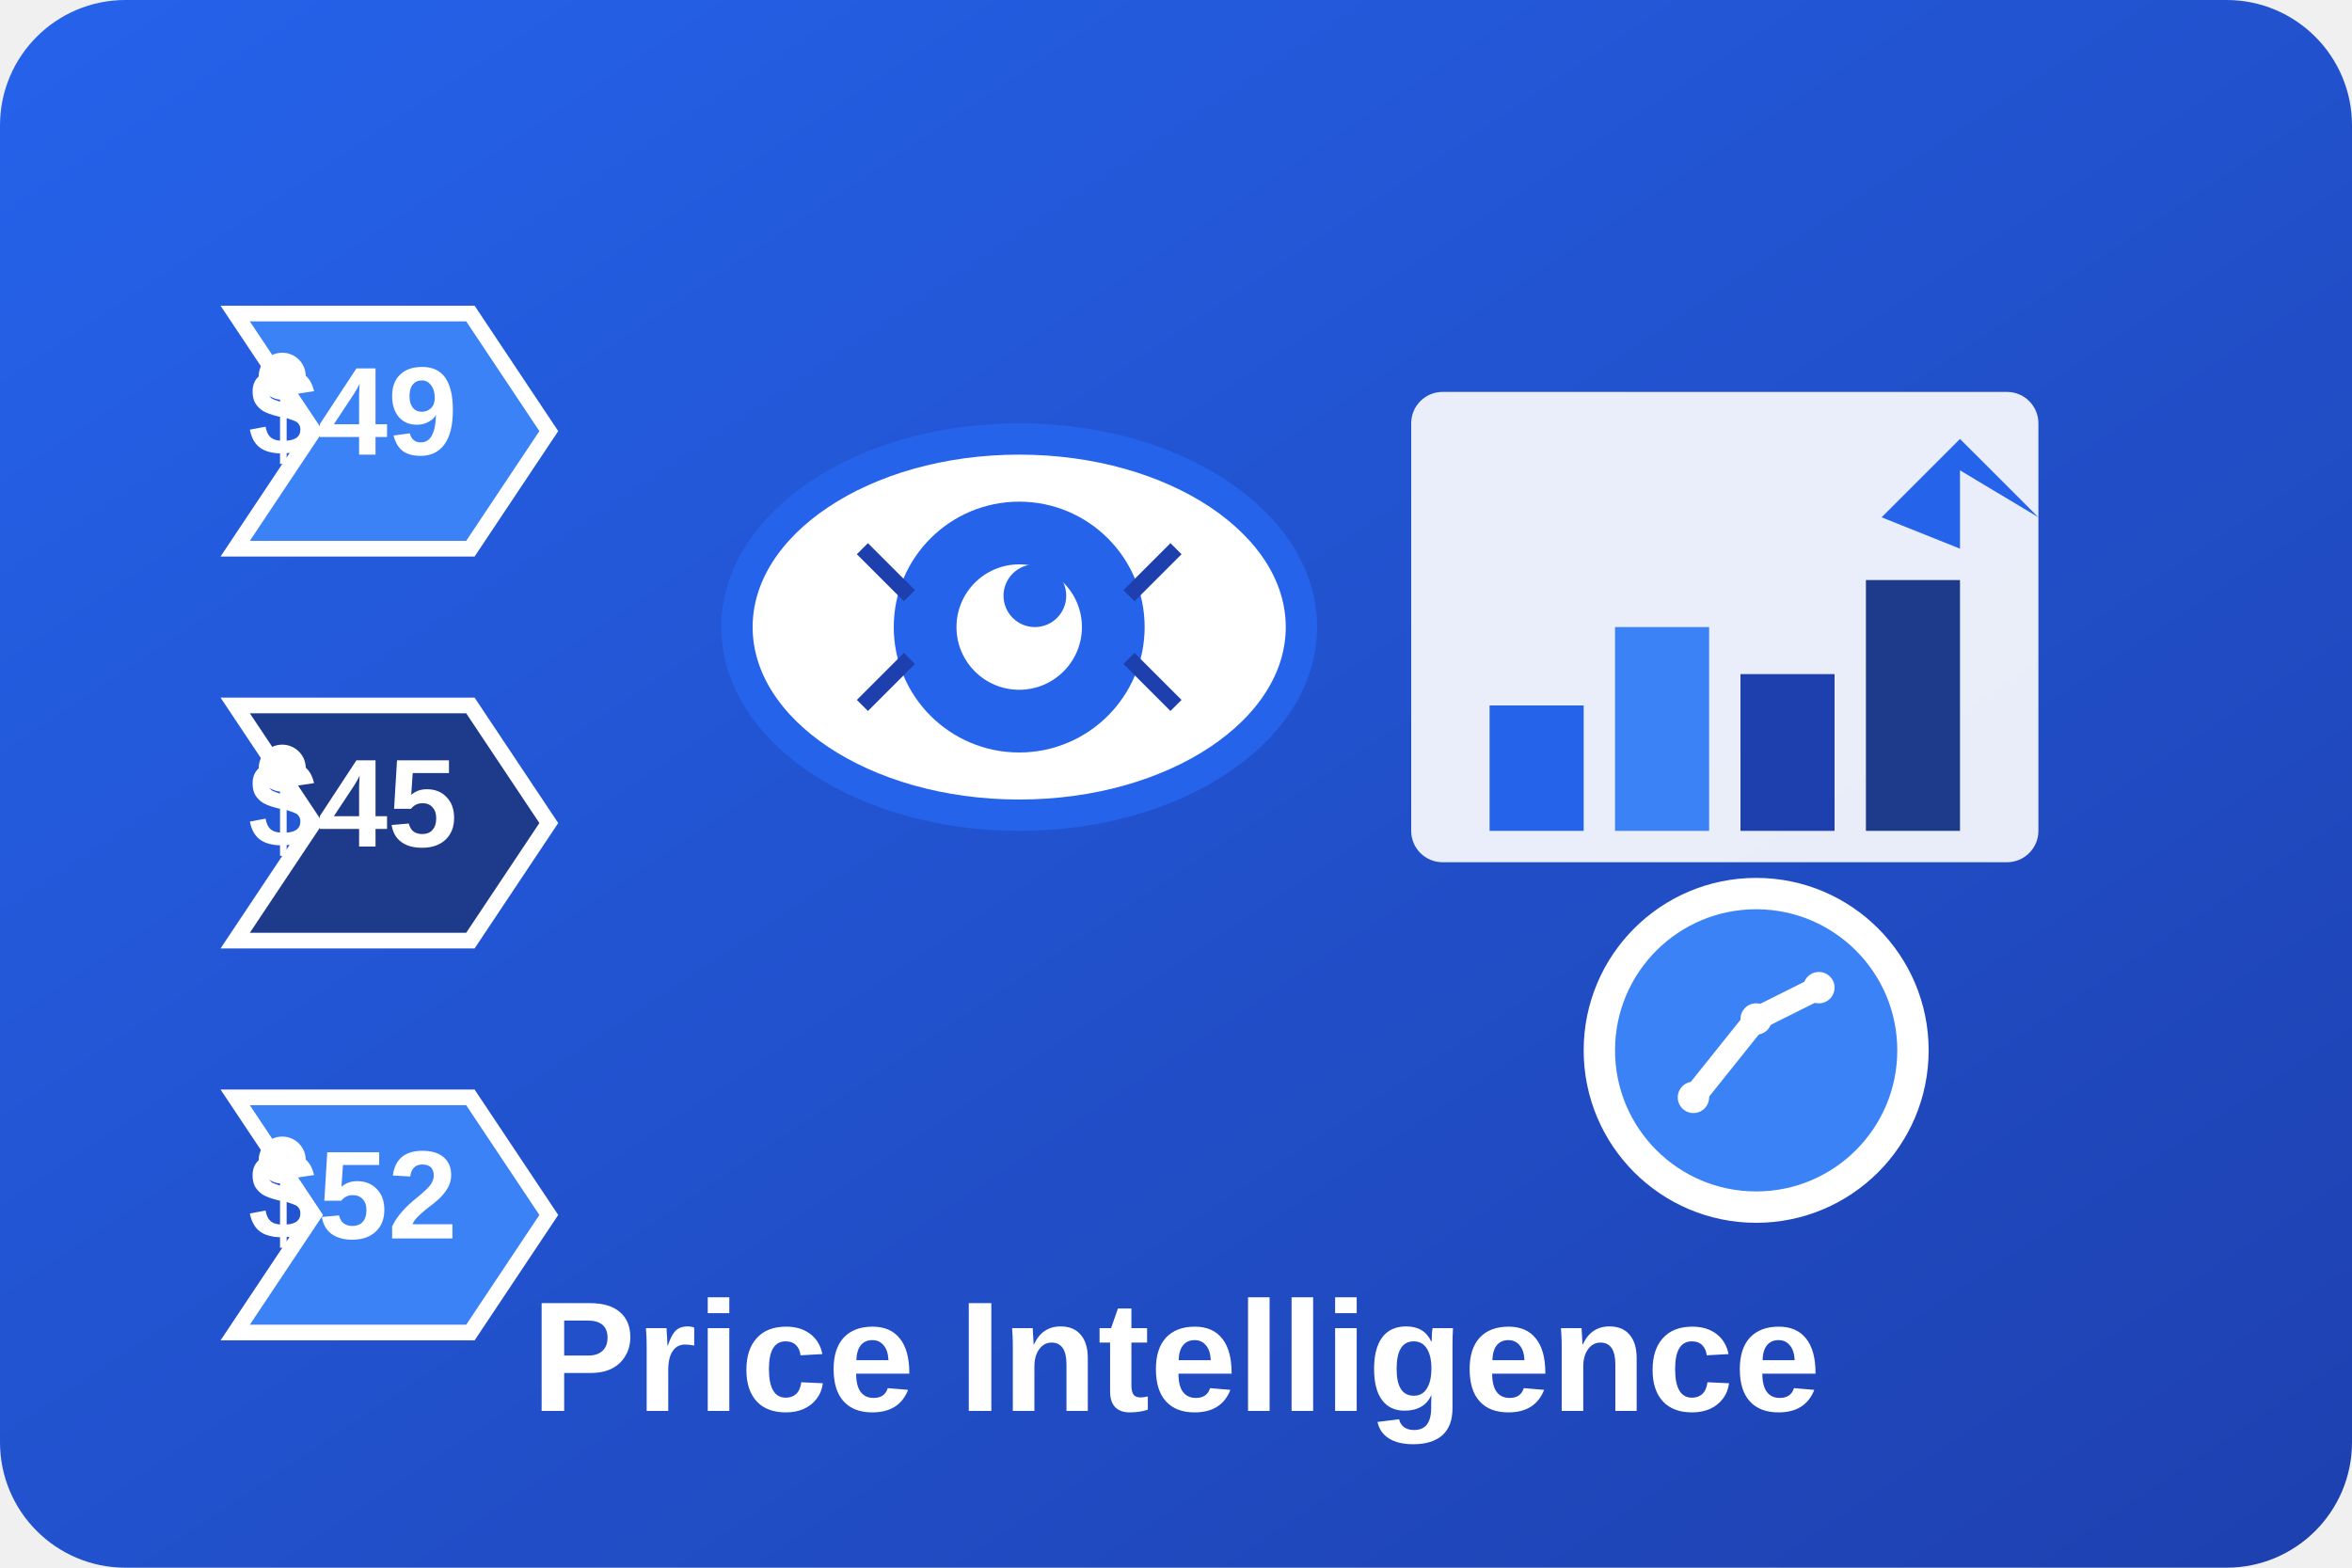
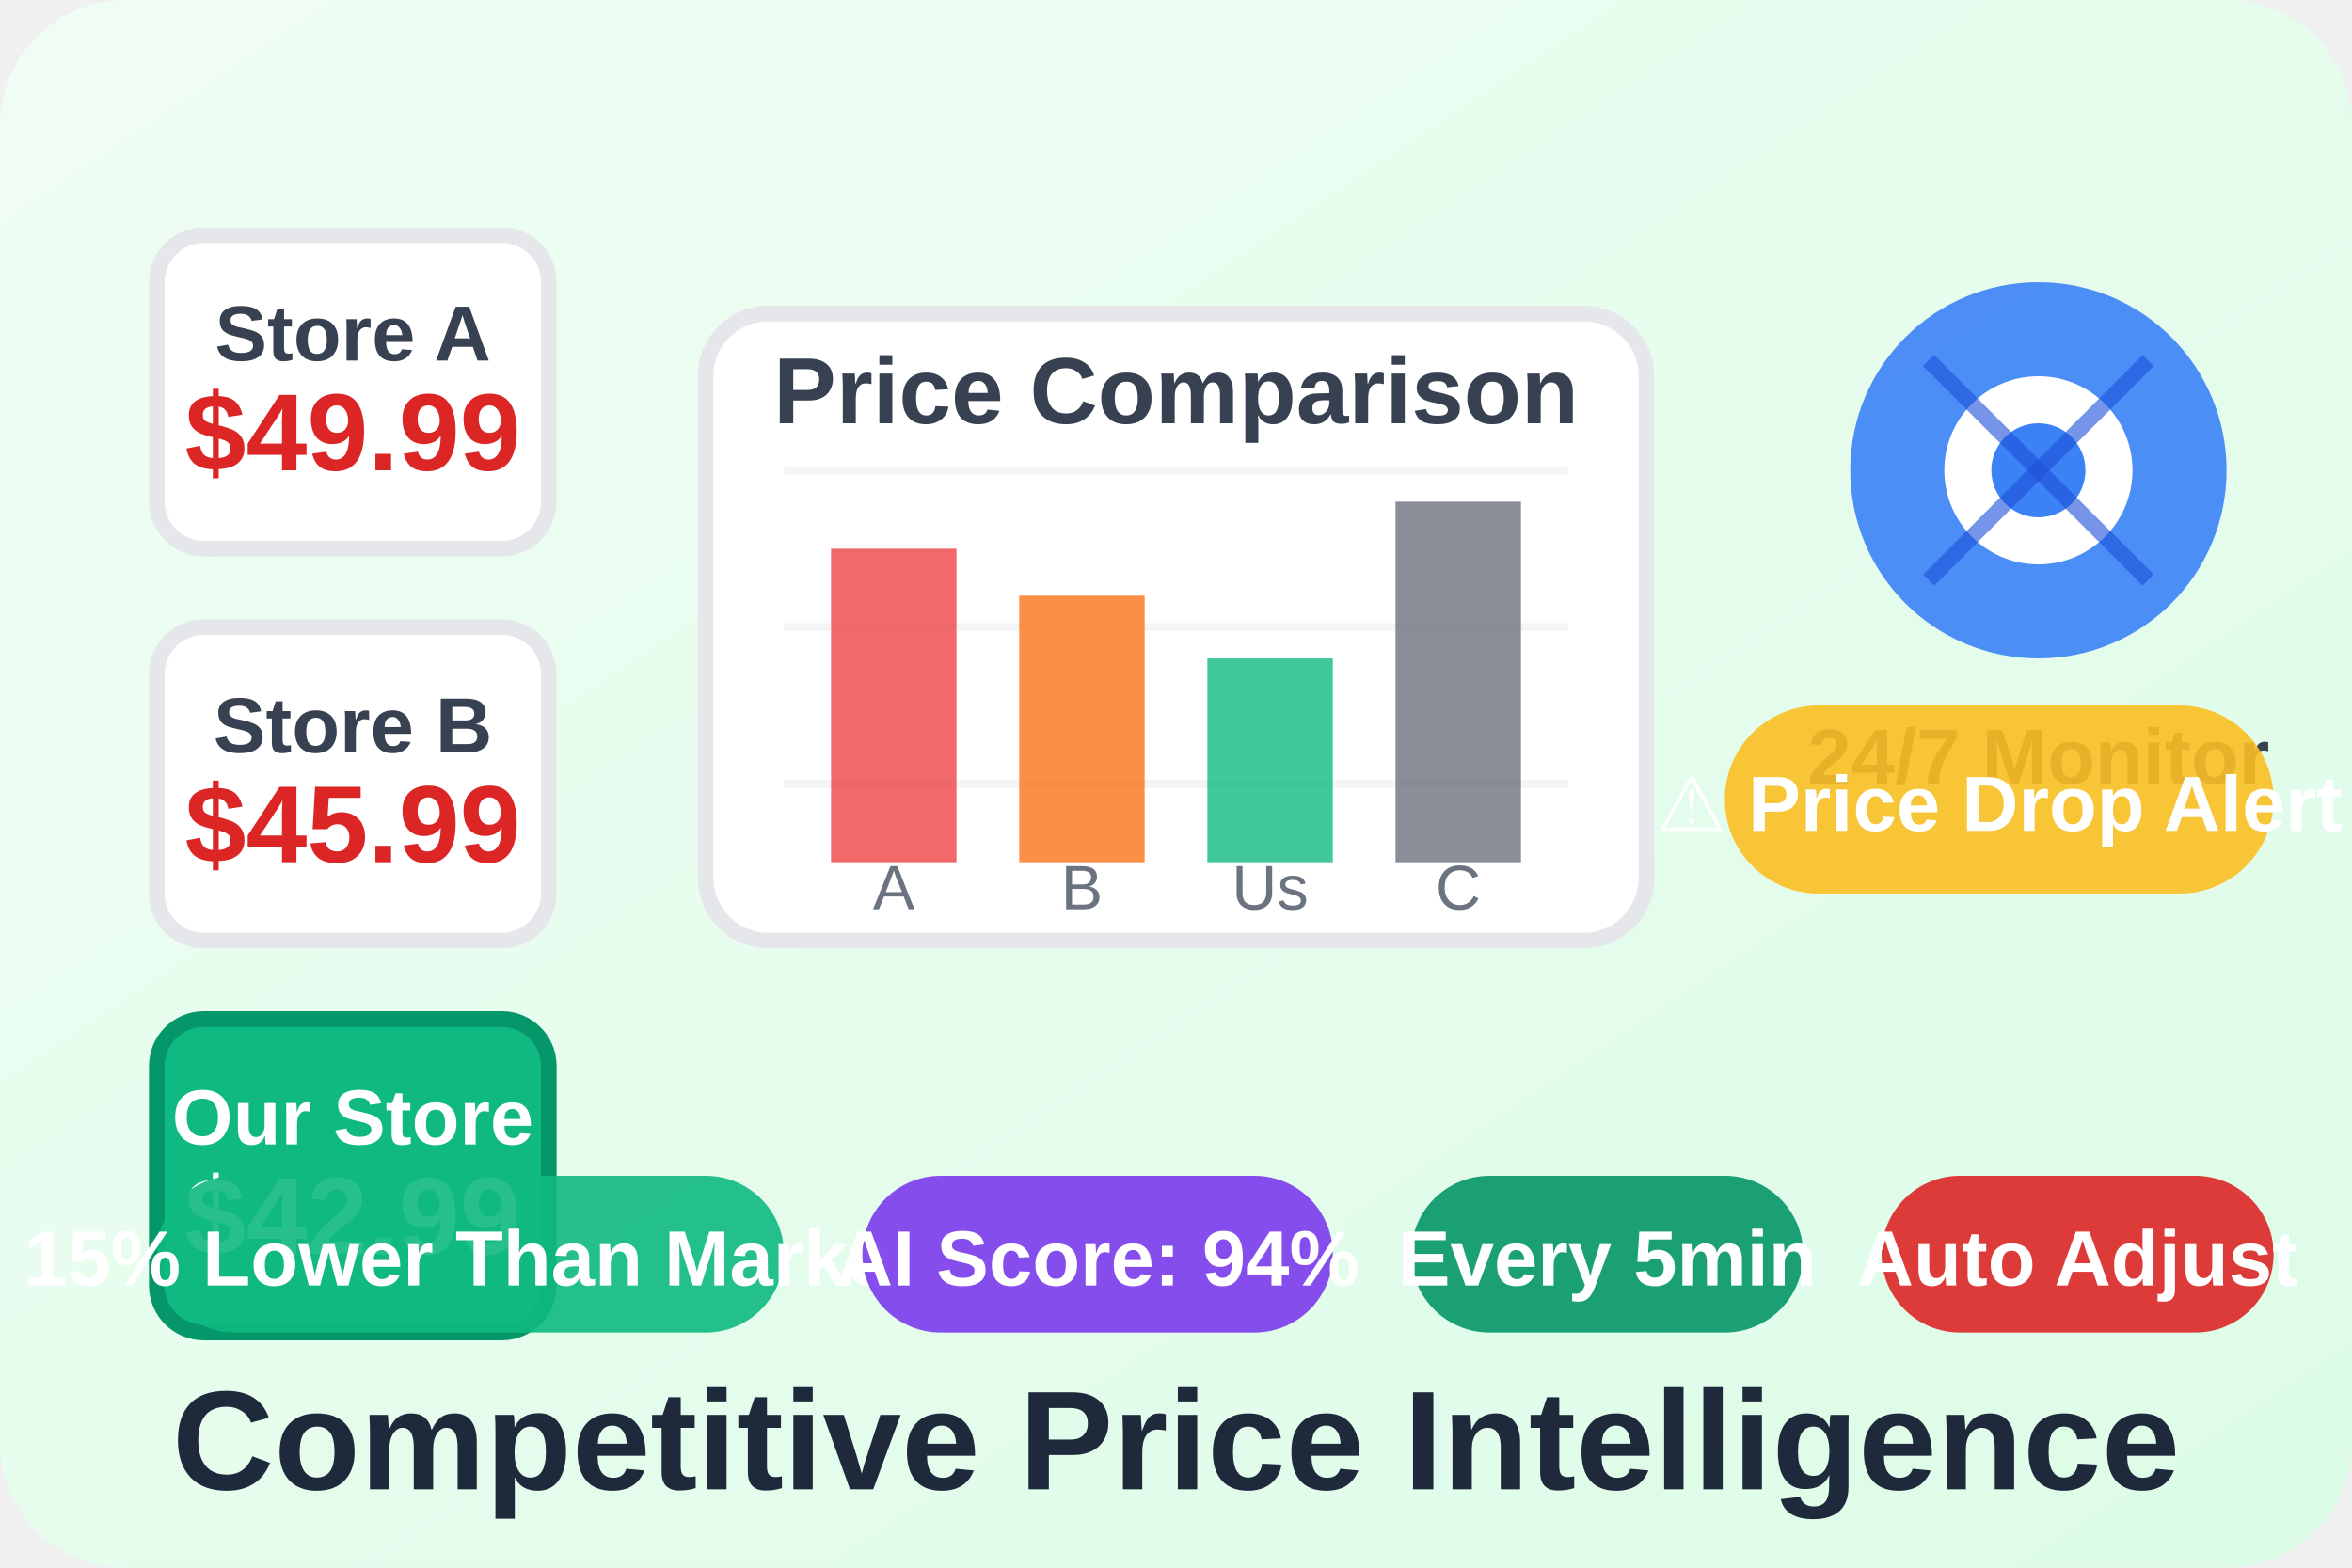
<svg xmlns="http://www.w3.org/2000/svg" width="150" height="100" viewBox="0 0 150 100">
  <defs>
-     <linearGradient id="bg2" x1="0%" y1="0%" x2="100%" y2="100%">
-       <stop offset="0%" style="stop-color:#2563eb;stop-opacity:1" />
-       <stop offset="100%" style="stop-color:#1e40af;stop-opacity:1" />
+     <linearGradient id="priceBg" x1="0%" y1="0%" x2="100%" y2="100%">
+       <stop offset="0%" stop-color="#f0fdf4" />
+       <stop offset="100%" stop-color="#dcfce7" />
+     </linearGradient>
+     <linearGradient id="priceGradient" x1="0%" y1="0%" x2="100%" y2="0%">
+       <stop offset="0%" stop-color="#10b981" />
+       <stop offset="50%" stop-color="#059669" />
+       <stop offset="100%" stop-color="#047857" />
    </linearGradient>
  </defs>
-   <rect width="150" height="100" fill="url(#bg2)" rx="8" />
-   <g transform="translate(15, 20)">
-     <path d="M0 0L15 0L20 7.5L15 15L0 15L5 7.5Z" fill="#3b82f6" stroke="#ffffff" stroke-width="1" />
-     <text x="7.5" y="9" font-family="Arial" font-size="8" fill="#ffffff" text-anchor="middle" font-weight="bold">$49</text>
-     <circle cx="3" cy="4" r="1.5" fill="#ffffff" />
-     <path d="M0 25L15 25L20 32.5L15 40L0 40L5 32.5Z" fill="#1e3a8a" stroke="#ffffff" stroke-width="1" />
-     <text x="7.5" y="34" font-family="Arial" font-size="8" fill="#ffffff" text-anchor="middle" font-weight="bold">$45</text>
-     <circle cx="3" cy="29" r="1.5" fill="#ffffff" />
-     <path d="M0 50L15 50L20 57.5L15 65L0 65L5 57.5Z" fill="#3b82f6" stroke="#ffffff" stroke-width="1" />
-     <text x="7.5" y="59" font-family="Arial" font-size="8" fill="#ffffff" text-anchor="middle" font-weight="bold">$52</text>
-     <circle cx="3" cy="54" r="1.5" fill="#ffffff" />
+   <rect width="150" height="100" fill="url(#priceBg)" rx="8" />
+   <g transform="translate(10, 15)">
+     <rect x="0" y="0" width="25" height="20" fill="white" stroke="#e5e7eb" stroke-width="1" rx="3" />
+     <text x="12.5" y="8" font-family="Arial" font-size="5" fill="#374151" text-anchor="middle" font-weight="bold">Store A</text>
+     <text x="12.5" y="15" font-family="Arial" font-size="7" fill="#dc2626" text-anchor="middle" font-weight="bold">$49.99</text>
+     <rect x="0" y="25" width="25" height="20" fill="white" stroke="#e5e7eb" stroke-width="1" rx="3" />
+     <text x="12.5" y="33" font-family="Arial" font-size="5" fill="#374151" text-anchor="middle" font-weight="bold">Store B</text>
+     <text x="12.5" y="40" font-family="Arial" font-size="7" fill="#dc2626" text-anchor="middle" font-weight="bold">$45.99</text>
+     <rect x="0" y="50" width="25" height="20" fill="#10b981" stroke="#059669" stroke-width="1" rx="3" />
+     <text x="12.5" y="58" font-family="Arial" font-size="5" fill="white" text-anchor="middle" font-weight="bold">Our Store</text>
+     <text x="12.5" y="65" font-family="Arial" font-size="7" fill="white" text-anchor="middle" font-weight="bold">$42.99</text>
  </g>
-   <g transform="translate(50, 30)">
-     <ellipse cx="15" cy="10" rx="18" ry="12" fill="#ffffff" stroke="#2563eb" stroke-width="2" />
-     <circle cx="15" cy="10" r="8" fill="#2563eb" />
-     <circle cx="15" cy="10" r="4" fill="#ffffff" />
-     <circle cx="16" cy="8" r="2" fill="#2563eb" />
-     <path d="M5 5L8 8" stroke="#1e40af" stroke-width="1" />
-     <path d="M25 5L22 8" stroke="#1e40af" stroke-width="1" />
-     <path d="M5 15L8 12" stroke="#1e40af" stroke-width="1" />
-     <path d="M25 15L22 12" stroke="#1e40af" stroke-width="1" />
+   <g transform="translate(45, 20)">
+     <rect x="0" y="0" width="60" height="40" fill="white" stroke="#e5e7eb" stroke-width="1" rx="4" />
+     <g stroke="#f3f4f6" stroke-width="0.5">
+       <line x1="5" y1="10" x2="55" y2="10" />
+       <line x1="5" y1="20" x2="55" y2="20" />
+       <line x1="5" y1="30" x2="55" y2="30" />
+     </g>
+     <rect x="8" y="15" width="8" height="20" fill="#ef4444" opacity="0.8" />
+     <rect x="20" y="18" width="8" height="17" fill="#f97316" opacity="0.8" />
+     <rect x="32" y="22" width="8" height="13" fill="#10b981" opacity="0.8" />
+     <rect x="44" y="12" width="8" height="23" fill="#6b7280" opacity="0.8" />
+     <text x="12" y="38" font-family="Arial" font-size="4" fill="#6b7280" text-anchor="middle">A</text>
+     <text x="24" y="38" font-family="Arial" font-size="4" fill="#6b7280" text-anchor="middle">B</text>
+     <text x="36" y="38" font-family="Arial" font-size="4" fill="#6b7280" text-anchor="middle">Us</text>
+     <text x="48" y="38" font-family="Arial" font-size="4" fill="#6b7280" text-anchor="middle">C</text>
+     <text x="30" y="7" font-family="Arial" font-size="6" fill="#374151" text-anchor="middle" font-weight="bold">Price Comparison</text>
  </g>
-   <g transform="translate(90, 25)">
-     <rect x="0" y="0" width="40" height="30" fill="#ffffff" rx="2" opacity="0.9" />
-     <rect x="5" y="20" width="6" height="8" fill="#2563eb" />
-     <rect x="13" y="15" width="6" height="13" fill="#3b82f6" />
-     <rect x="21" y="18" width="6" height="10" fill="#1e40af" />
-     <rect x="29" y="12" width="6" height="16" fill="#1e3a8a" />
-     <path d="M35 8L40 3L45 8L40 5L40 10Z" fill="#2563eb" transform="translate(-5, 0)" />
+   <g transform="translate(115, 15)">
+     <circle cx="15" cy="15" r="12" fill="#3b82f6" opacity="0.9" />
+     <circle cx="15" cy="15" r="6" fill="white" />
+     <circle cx="15" cy="15" r="3" fill="#3b82f6" />
+     <path d="M8 8 L22 22" stroke="#1d4ed8" stroke-width="1" opacity="0.6" />
+     <path d="M22 8 L8 22" stroke="#1d4ed8" stroke-width="1" opacity="0.6" />
+     <text x="15" y="35" font-family="Arial" font-size="5" fill="#374151" text-anchor="middle" font-weight="bold">24/7 Monitor</text>
  </g>
-   <g transform="translate(100, 55)">
-     <circle cx="12" cy="12" r="10" fill="#3b82f6" stroke="#ffffff" stroke-width="2" />
-     <circle cx="8" cy="15" r="1" fill="#ffffff" />
-     <circle cx="12" cy="10" r="1" fill="#ffffff" />
-     <circle cx="16" cy="8" r="1" fill="#ffffff" />
-     <path d="M8 15L12 10L16 8" stroke="#ffffff" stroke-width="1.5" fill="none" />
+   <g transform="translate(110, 45)">
+     <rect x="0" y="0" width="35" height="12" fill="#fbbf24" rx="6" opacity="0.9" />
+     <text x="17.5" y="8" font-family="Arial" font-size="5" fill="white" text-anchor="middle" font-weight="bold">⚠ Price Drop Alert</text>
  </g>
-   <text x="75" y="90" font-family="Arial" font-size="10" fill="#ffffff" text-anchor="middle" font-weight="bold">Price Intelligence</text>
+   <g transform="translate(10, 75)">
+     <rect x="0" y="0" width="40" height="10" fill="#10b981" rx="5" opacity="0.9" />
+     <text x="20" y="7" font-family="Arial" font-size="5" fill="white" text-anchor="middle" font-weight="bold">15% Lower Than Market</text>
+   </g>
+   <g transform="translate(55, 75)">
+     <rect x="0" y="0" width="30" height="10" fill="#7c3aed" rx="5" opacity="0.9" />
+     <text x="15" y="7" font-family="Arial" font-size="5" fill="white" text-anchor="middle" font-weight="bold">AI Score: 94%</text>
+   </g>
+   <g transform="translate(90, 75)">
+     <rect x="0" y="0" width="25" height="10" fill="#059669" rx="5" opacity="0.9" />
+     <text x="12.5" y="7" font-family="Arial" font-size="5" fill="white" text-anchor="middle" font-weight="bold">Every 5min</text>
+   </g>
+   <g transform="translate(120, 75)">
+     <rect x="0" y="0" width="25" height="10" fill="#dc2626" rx="5" opacity="0.9" />
+     <text x="12.5" y="7" font-family="Arial" font-size="5" fill="white" text-anchor="middle" font-weight="bold">Auto Adjust</text>
+   </g>
+   <text x="75" y="95" font-family="Arial" font-size="9" fill="#1e293b" text-anchor="middle" font-weight="bold">Competitive Price Intelligence</text>
</svg>
